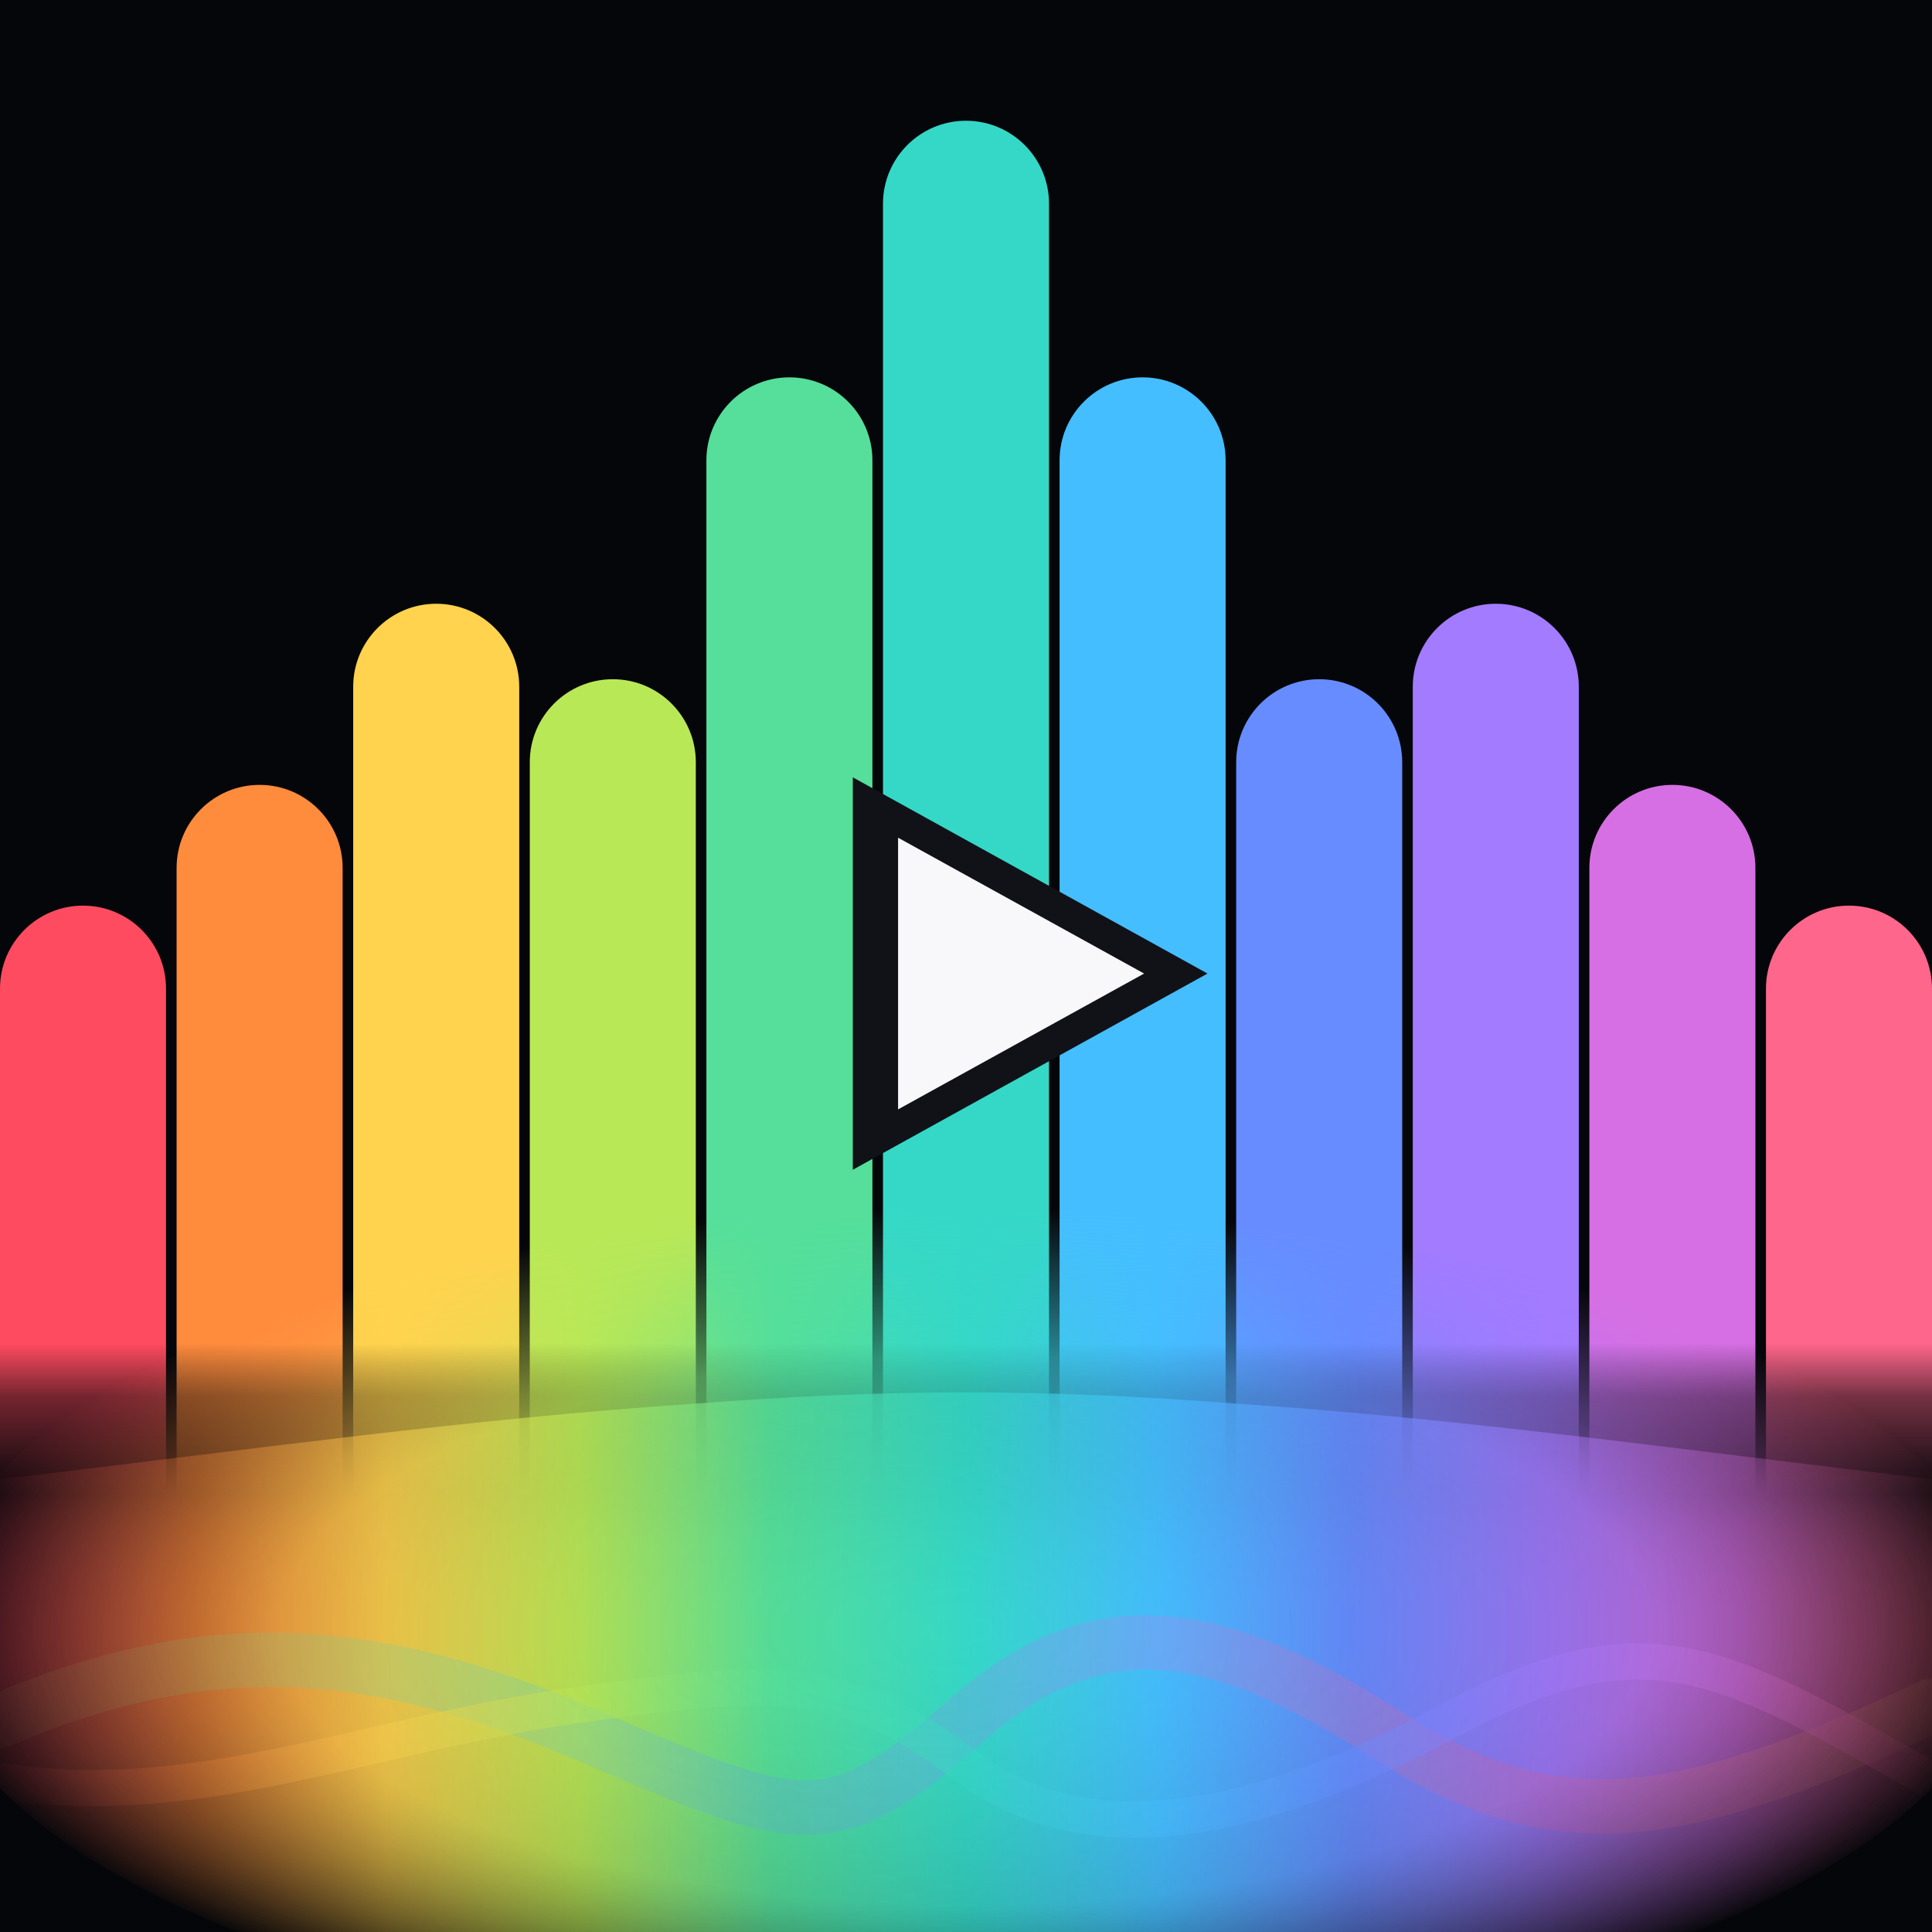
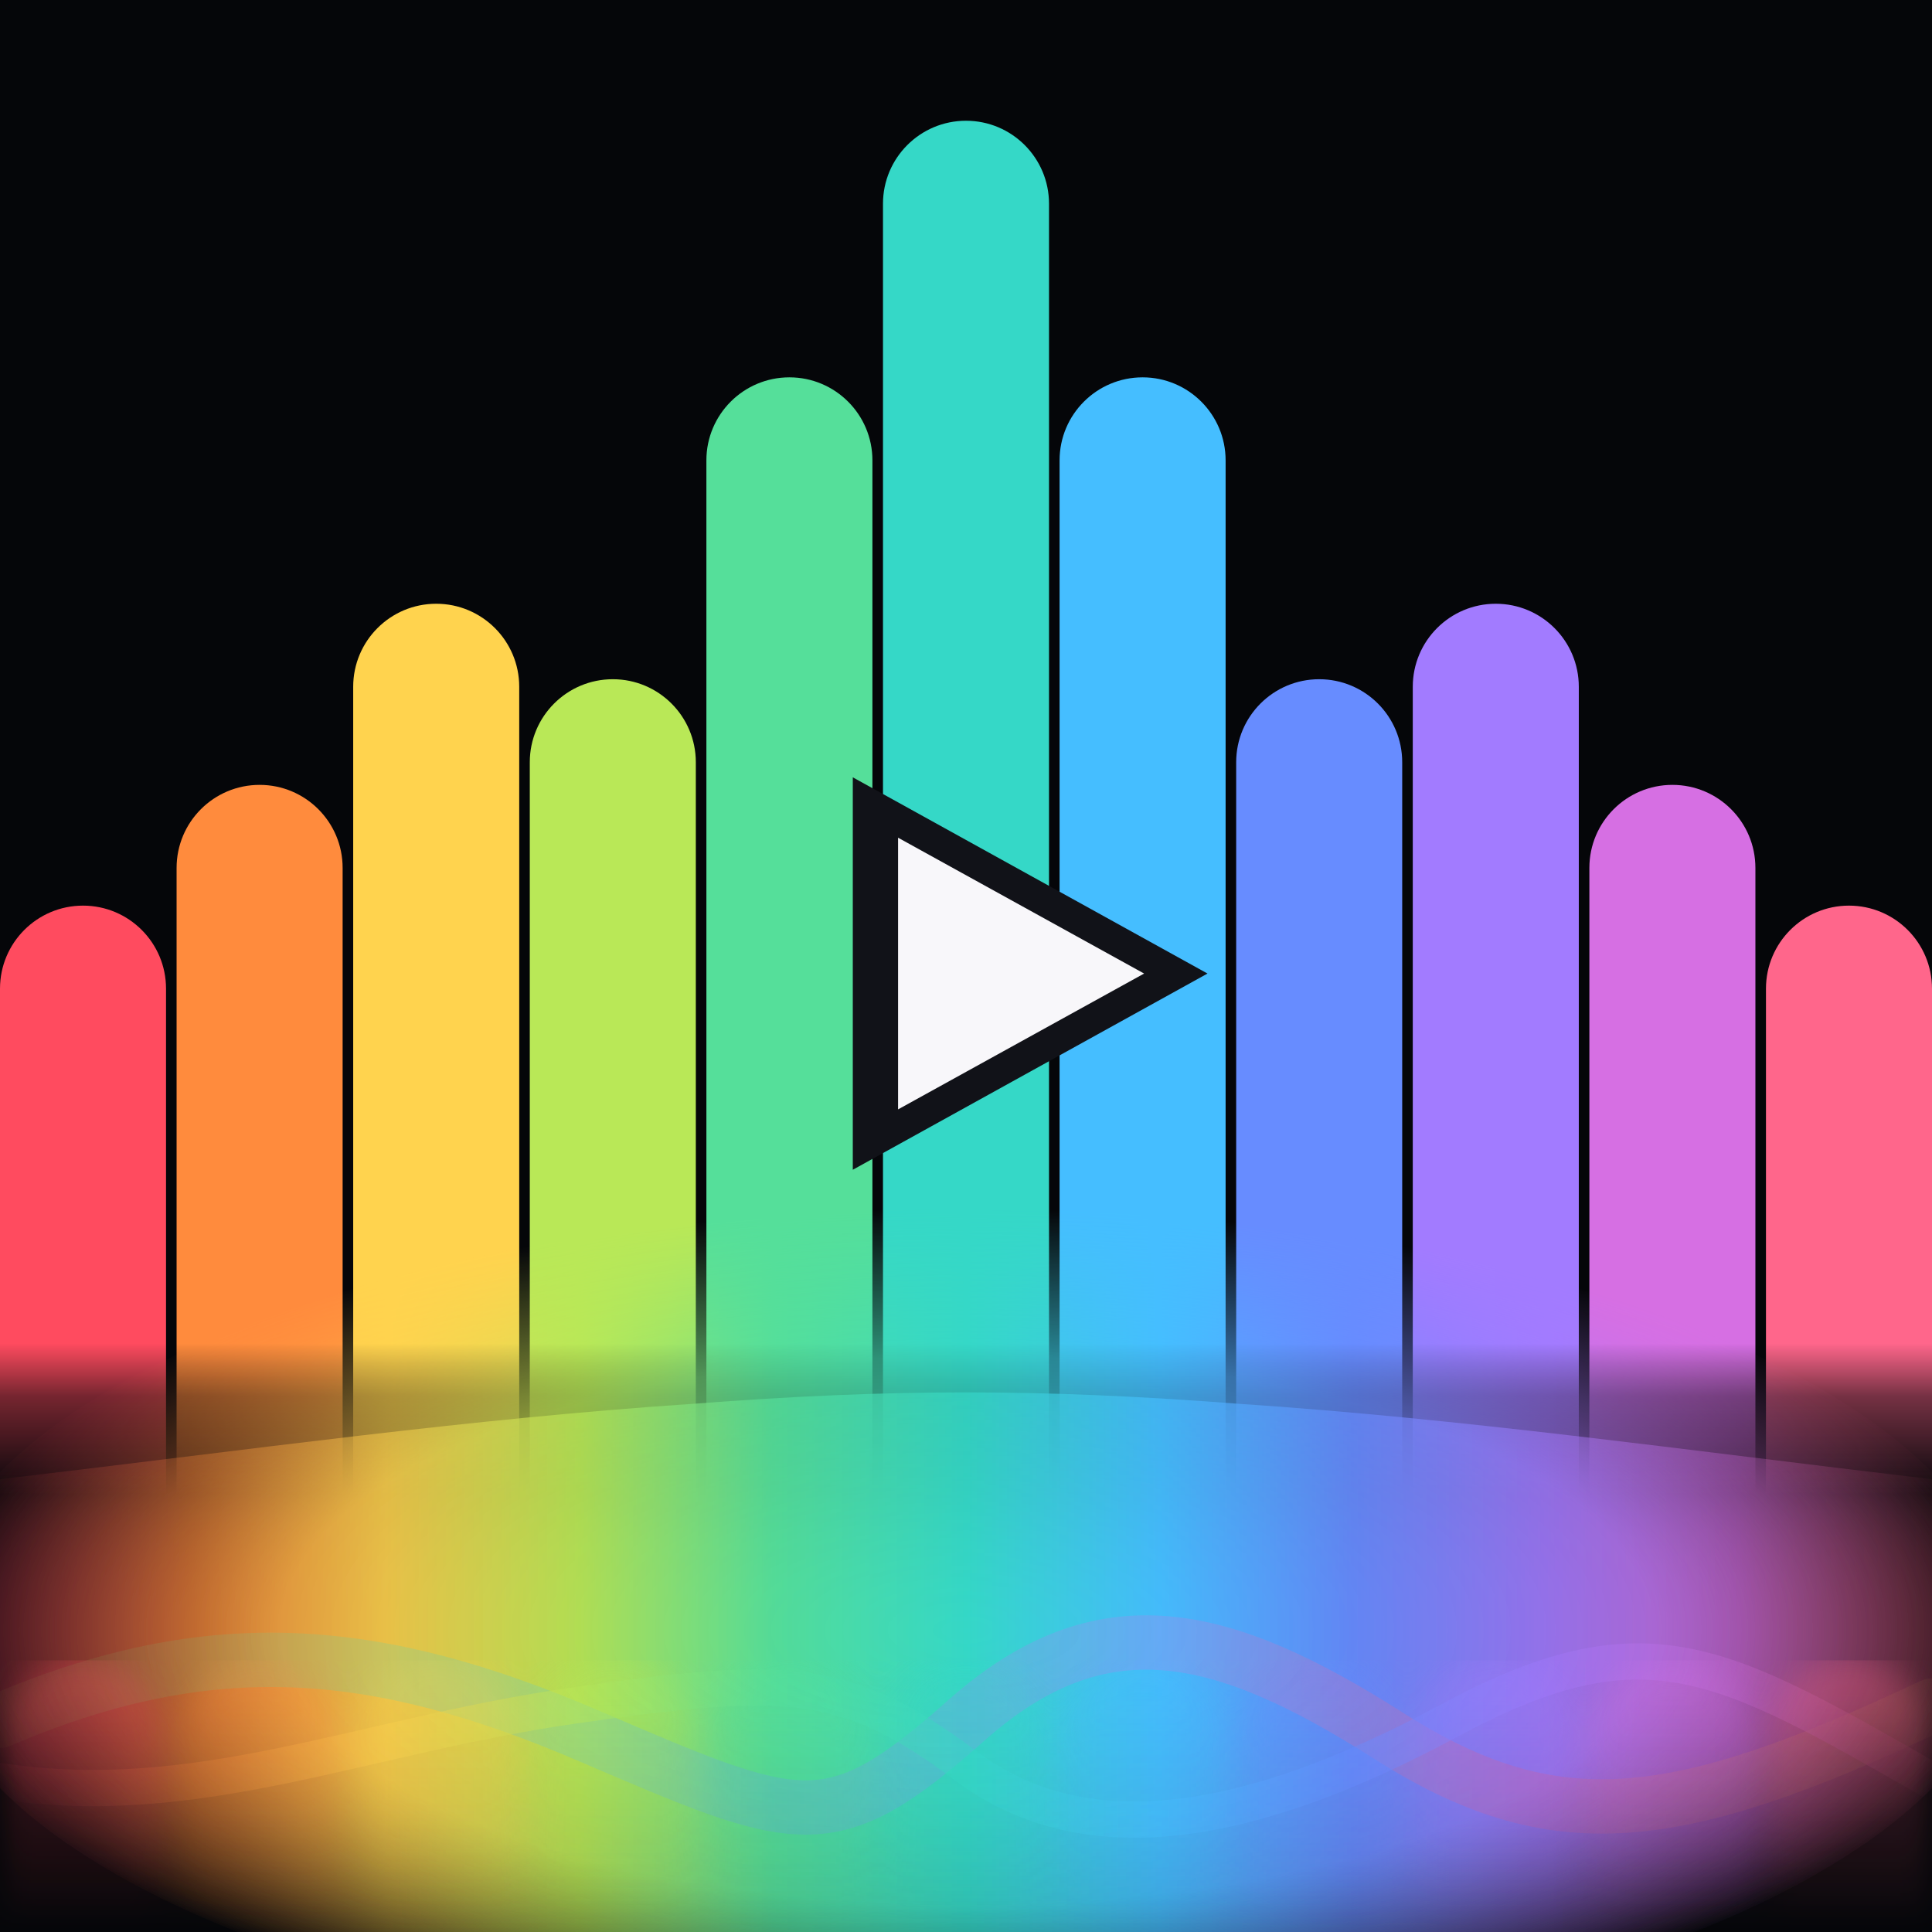
<svg xmlns="http://www.w3.org/2000/svg" viewBox="0 0 128 128" width="128" height="128">
  <defs>
    <linearGradient id="puddleColors" x1="0" y1="0" x2="128" y2="0" gradientUnits="userSpaceOnUse">
      <stop stop-color="#ff4b5f" stop-opacity="1" />
      <stop offset=".1" stop-color="#ff8b3d" stop-opacity="1" />
      <stop offset=".2" stop-color="#ffd34e" stop-opacity="1" />
      <stop offset=".3" stop-color="#b9e857" stop-opacity="1" />
      <stop offset=".4" stop-color="#55df9a" stop-opacity="1" />
      <stop offset=".5" stop-color="#35d8c7" stop-opacity="1" />
      <stop offset=".6" stop-color="#45beff" stop-opacity="1" />
      <stop offset=".7" stop-color="#678cff" stop-opacity="1" />
      <stop offset=".8" stop-color="#a27bff" stop-opacity="1" />
      <stop offset=".9" stop-color="#d66fe3" stop-opacity="1" />
      <stop offset="1" stop-color="#ff668b" stop-opacity="1" />
    </linearGradient>
    <linearGradient id="puddleFlow" x1="0" y1="0" x2="128" y2="0" gradientUnits="userSpaceOnUse">
      <stop stop-color="#b9e857" stop-opacity=".44" />
      <stop offset=".1" stop-color="#55df9a" stop-opacity=".44" />
      <stop offset=".2" stop-color="#35d8c7" stop-opacity=".44" />
      <stop offset=".3" stop-color="#45beff" stop-opacity=".44" />
      <stop offset=".4" stop-color="#678cff" stop-opacity=".44" />
      <stop offset=".5" stop-color="#a27bff" stop-opacity=".44" />
      <stop offset=".6" stop-color="#d66fe3" stop-opacity=".44" />
      <stop offset=".7" stop-color="#ff668b" stop-opacity=".44" />
      <stop offset=".8" stop-color="#ff4b5f" stop-opacity=".44" />
      <stop offset=".9" stop-color="#ff8b3d" stop-opacity=".44" />
      <stop offset="1" stop-color="#ffd34e" stop-opacity=".44" />
    </linearGradient>
    <radialGradient id="puddleFeather">
      <stop stop-color="white" stop-opacity=".95" />
      <stop offset=".65" stop-color="white" stop-opacity=".65" />
      <stop offset="1" stop-color="white" stop-opacity="0" />
    </radialGradient>
    <mask id="puddleMask" maskUnits="userSpaceOnUse" x="-5" y="80" width="138" height="56">
      <ellipse cx="64" cy="108" rx="69" ry="28" fill="url(#puddleFeather)" />
    </mask>
    <linearGradient id="barFade" x1="0" y1="89" x2="0" y2="99" gradientUnits="userSpaceOnUse">
      <stop stop-color="white" stop-opacity="1" />
      <stop offset=".35" stop-color="white" stop-opacity=".45" />
      <stop offset="1" stop-color="white" stop-opacity="0" />
    </linearGradient>
    <mask id="barMask" maskUnits="userSpaceOnUse" x="0" y="0" width="128" height="128">
      <rect width="128" height="128" fill="url(#barFade)" />
    </mask>
+     <linearGradient id="reflectionFade" x1="0" y1="92" x2="0" y2="110" gradientUnits="userSpaceOnUse">
+       <stop stop-color="white" stop-opacity="0" />
+       <stop offset=".65" stop-color="white" stop-opacity=".26" />
+       <stop offset="1" stop-color="white" stop-opacity=".46" />
+     </linearGradient>
+     <mask id="reflectionMask" maskUnits="userSpaceOnUse" x="0" y="92" width="128" height="18">
+       <rect x="0" y="92" width="128" height="18" fill="url(#reflectionFade)" />
+     </mask>
+     <filter id="reflectionBlur" x="-10%" y="-10%" width="120%" height="120%">
+       <feGaussianBlur stdDeviation="1.1" />
+     </filter>
  </defs>
  <rect width="128" height="128" fill="#050609" />
  <g mask="url(#barMask)">
    <rect x="0" y="60" width="11" height="50" rx="5.5" fill="#ff4b5f" />
    <rect x="11.7" y="52" width="11" height="58" rx="5.5" fill="#ff8b3d" />
    <rect x="23.4" y="40" width="11" height="70" rx="5.5" fill="#ffd34e" />
    <rect x="35.1" y="45" width="11" height="65" rx="5.5" fill="#b9e857" />
    <rect x="46.8" y="25" width="11" height="85" rx="5.5" fill="#55df9a" />
    <rect x="58.5" y="8" width="11" height="102" rx="5.5" fill="#35d8c7" />
    <rect x="70.2" y="25" width="11" height="85" rx="5.5" fill="#45beff" />
    <rect x="81.9" y="45" width="11" height="65" rx="5.5" fill="#678cff" />
    <rect x="93.6" y="40" width="11" height="70" rx="5.5" fill="#a27bff" />
    <rect x="105.3" y="52" width="11" height="58" rx="5.5" fill="#d66fe3" />
    <rect x="117" y="60" width="11" height="50" rx="5.5" fill="#ff668b" />
  </g>
  <ellipse cx="64" cy="108" rx="69" ry="28" fill="url(#puddleColors)" mask="url(#puddleMask)" />
  <path d="M0 98 C17 96 31 94 46 93 C59 92 69 92 82 93 C97 94 111 96 128 98 L128 128 H0Z" fill="url(#puddleColors)" mask="url(#puddleMask)" />
+   <g transform="translate(0 220) scale(1 -1)" mask="url(#reflectionMask)" opacity=".78" filter="url(#reflectionBlur)">
+     <g>
+       <rect x="0" y="60" width="11" height="50" rx="5.5" fill="#ff4b5f" />
+       <rect x="11.7" y="52" width="11" height="58" rx="5.5" fill="#ff8b3d" />
+       <rect x="23.4" y="40" width="11" height="70" rx="5.5" fill="#ffd34e" />
+       <rect x="35.1" y="45" width="11" height="65" rx="5.5" fill="#b9e857" />
+       <rect x="46.8" y="25" width="11" height="85" rx="5.5" fill="#55df9a" />
+       <rect x="58.5" y="8" width="11" height="102" rx="5.5" fill="#35d8c7" />
+       <rect x="70.2" y="25" width="11" height="85" rx="5.5" fill="#45beff" />
+       <rect x="81.9" y="45" width="11" height="65" rx="5.5" fill="#678cff" />
+       <rect x="93.6" y="40" width="11" height="70" rx="5.5" fill="#a27bff" />
+       <rect x="105.3" y="52" width="11" height="58" rx="5.5" fill="#d66fe3" />
+       <rect x="117" y="60" width="11" height="50" rx="5.5" fill="#ff668b" />
+     </g>
+   </g>
  <g fill="none" mask="url(#puddleMask)">
    <path d="M0 114 C14 108 25 109 39 115 S55 122 64 114 S81 108 92 115 S111 121 128 113" stroke="url(#puddleFlow)" stroke-width="3.6" stroke-linecap="round" opacity=".58" />
    <path d="M0 118 C13 120 24 115 38 113 S56 111 64 117 S83 121 96 114 S114 110 128 118" stroke="url(#puddleColors)" stroke-width="2.4" stroke-linecap="round" opacity=".48" />
  </g>
  <path d="M56.5 51.5 80 64.5 56.5 77.5Z" fill="#111218" />
  <path d="M59.5 55.5 75.8 64.5 59.5 73.5Z" fill="#f8f7fa" />
</svg>
